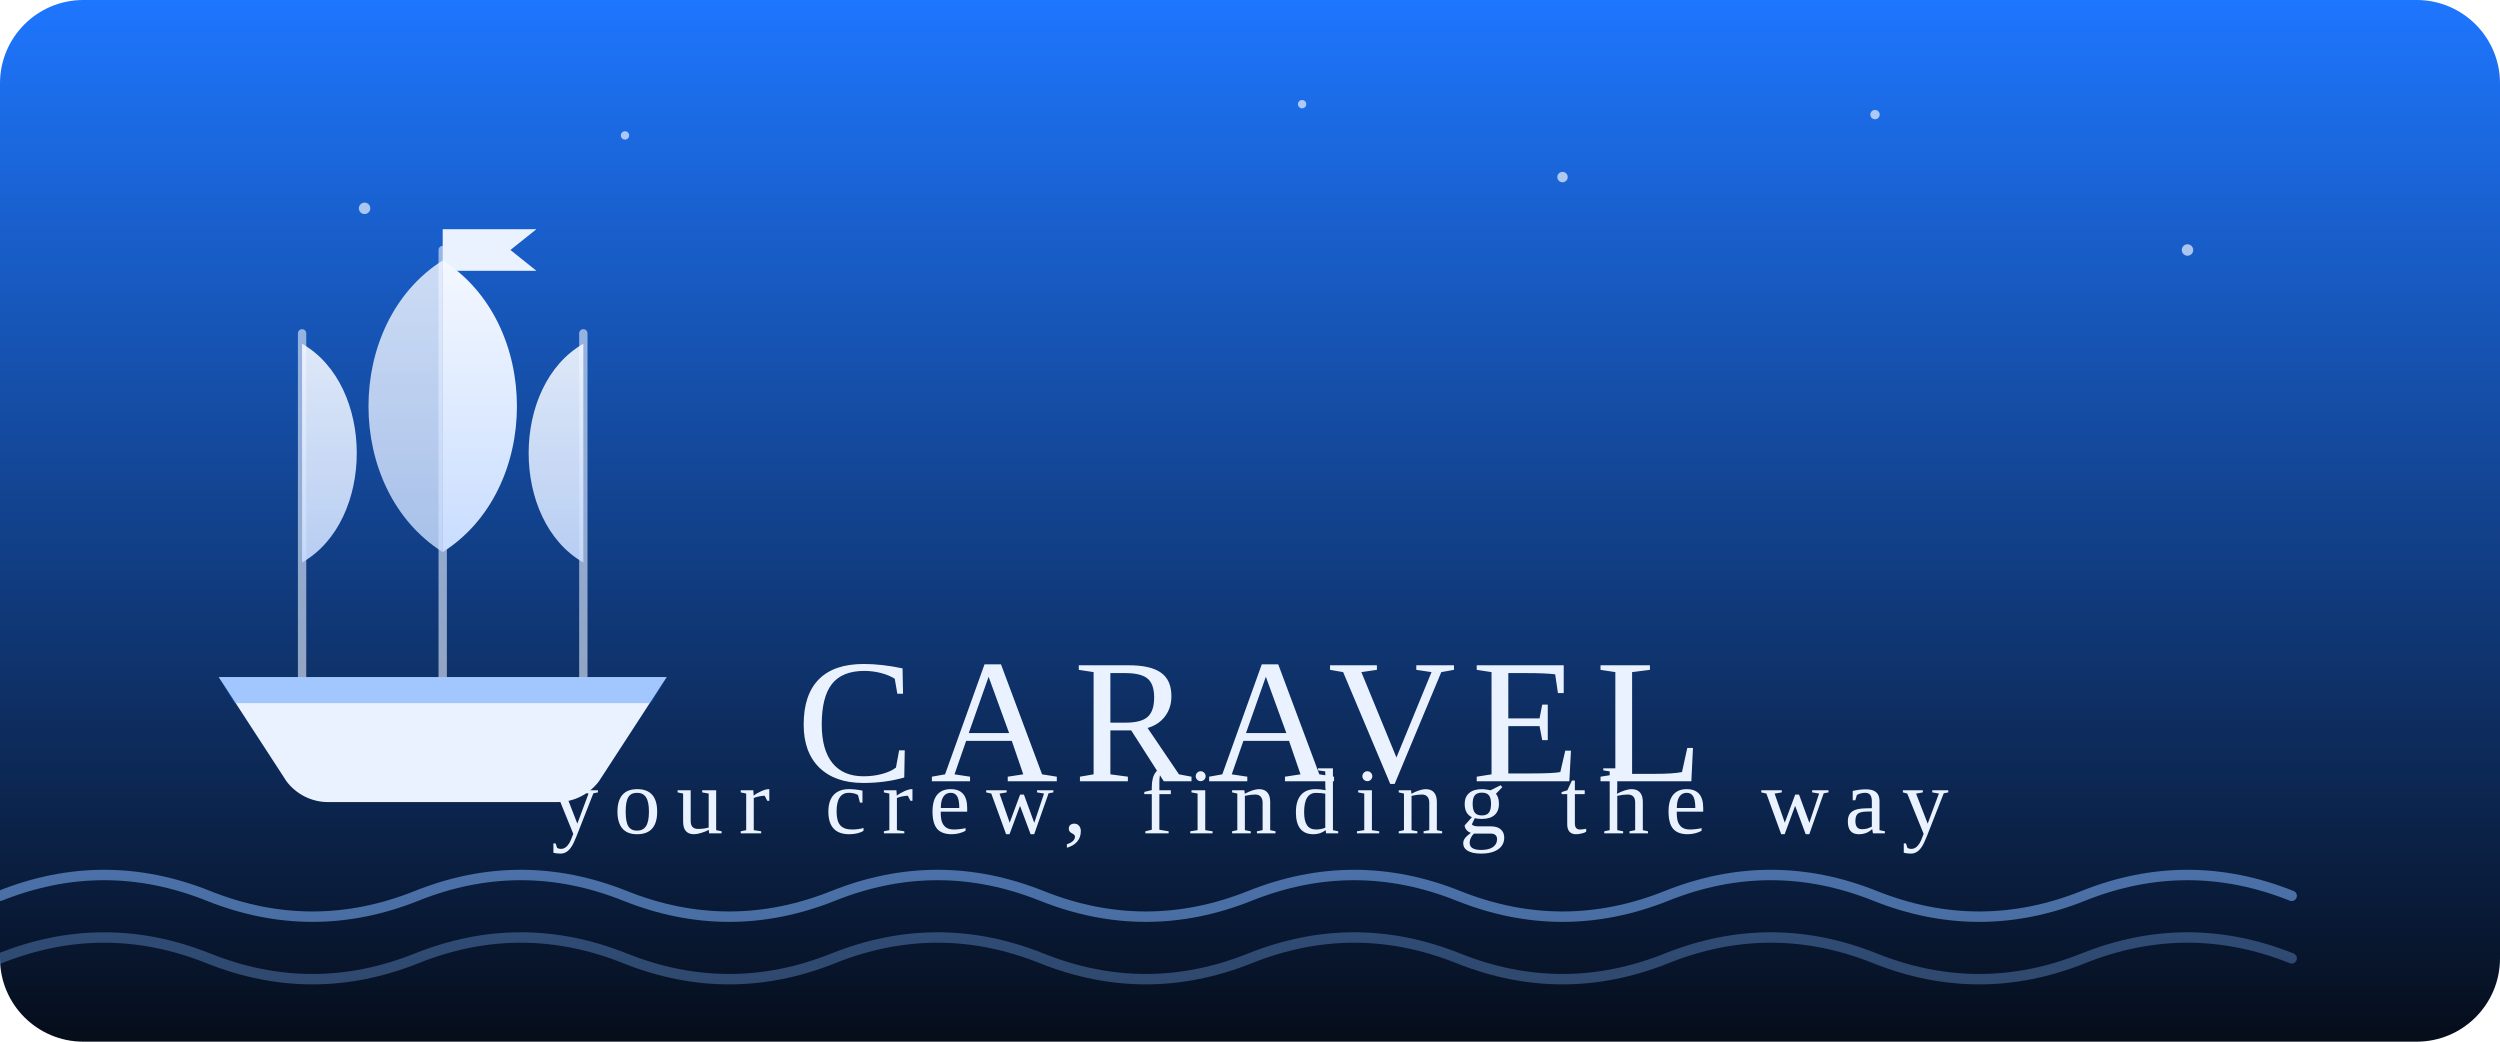
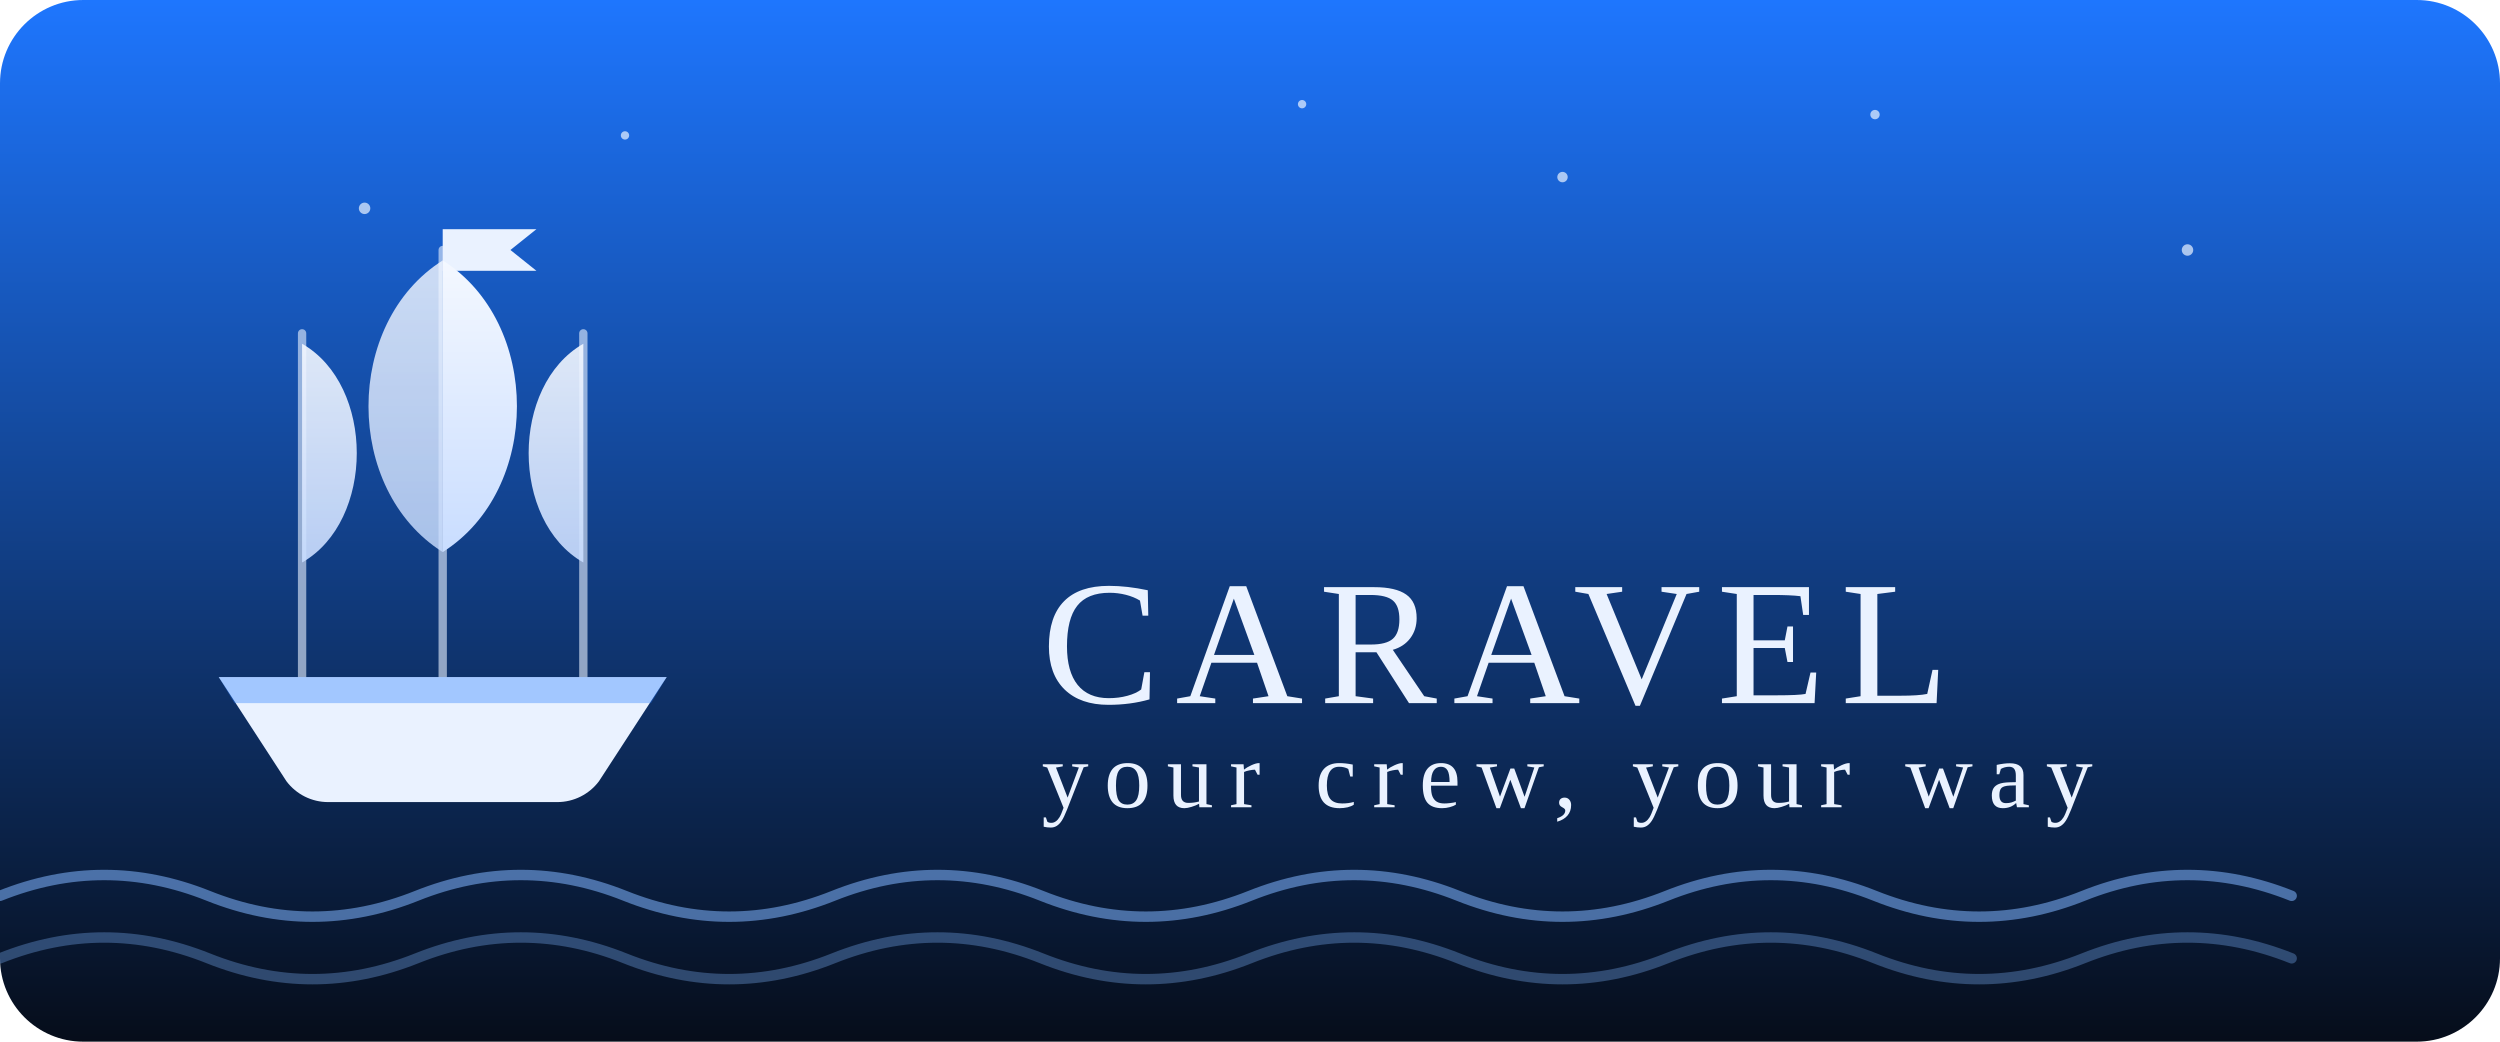
<svg xmlns="http://www.w3.org/2000/svg" viewBox="0 0 480 200" width="480" height="200" fill="none" role="img" aria-label="Caravel">
  <defs>
    <linearGradient id="sky" x1="0" y1="0" x2="0" y2="1">
      <stop offset="0" stop-color="#1E76FE" />
      <stop offset="1" stop-color="#060d1a" />
    </linearGradient>
    <linearGradient id="sail" x1="0" y1="0" x2="0" y2="1">
      <stop offset="0" stop-color="#f4f8ff" />
      <stop offset="1" stop-color="#c9ddff" />
    </linearGradient>
  </defs>
  <rect width="480" height="200" rx="16" fill="url(#sky)" />
  <g fill="#eaf2ff" opacity="0.7">
    <circle cx="70" cy="40" r="1.1" />
    <circle cx="120" cy="26" r="0.8" />
    <circle cx="300" cy="34" r="1" />
    <circle cx="360" cy="22" r="0.9" />
    <circle cx="420" cy="48" r="1.1" />
    <circle cx="250" cy="20" r="0.8" />
  </g>
  <g transform="translate(40 40)">
    <path d="M45 8 V96 M18 24 V90 M72 24 V90" stroke="#eaf2ff" stroke-width="1.6" stroke-linecap="round" opacity="0.6" />
    <path d="M45 4 h18 l-5 4 l5 4 h-18 Z" fill="#eaf2ff" />
    <path d="M45 10 C64 22 64 54 45 66 Z" fill="url(#sail)" />
    <path d="M45 10 C26 22 26 54 45 66 Z" fill="url(#sail)" opacity="0.82" />
    <path d="M18 26 C32 34 32 60 18 68 Z" fill="url(#sail)" opacity="0.9" />
    <path d="M72 26 C58 34 58 60 72 68 Z" fill="url(#sail)" opacity="0.9" />
    <path d="M2 90 h86 l-13 20 a10 10 0 0 1 -8 4 H23 a10 10 0 0 1 -8 -4 Z" fill="#eaf2ff" />
    <path d="M2 90 h86 l-3 5 H5 Z" fill="#1E76FE" opacity="0.35" />
  </g>
  <g stroke="#7fb5ff" stroke-width="2" opacity="0.55" fill="none" stroke-linecap="round">
    <path d="M0 172 q20 -8 40 0 t40 0 t40 0 t40 0 t40 0 t40 0 t40 0 t40 0 t40 0 t40 0 t40 0" />
    <path d="M0 184 q20 -8 40 0 t40 0 t40 0 t40 0 t40 0 t40 0 t40 0 t40 0 t40 0 t40 0 t40 0" opacity="0.6" />
  </g>
-   <text x="240" y="150" text-anchor="middle" font-family="Georgia, 'Times New Roman', serif" font-size="34" letter-spacing="3" fill="#eaf2ff" font-weight="500">CARAVEL</text>
-   <text x="240" y="160" text-anchor="middle" font-family="Georgia, 'Times New Roman', serif" font-size="18" letter-spacing="3" fill="#eaf2ff" font-weight="500">your crew, finding the way</text>
+   <text x="200" y="135" text-anchor="left" font-family="Georgia, 'Times New Roman', serif" font-size="34" letter-spacing="3" fill="#eaf2ff" font-weight="500">CARAVEL</text>
+   <text x="200" y="155" text-anchor="left" font-family="Georgia, 'Times New Roman', serif" font-size="18" letter-spacing="3" fill="#eaf2ff" font-weight="500">your crew, your way</text>
</svg>
